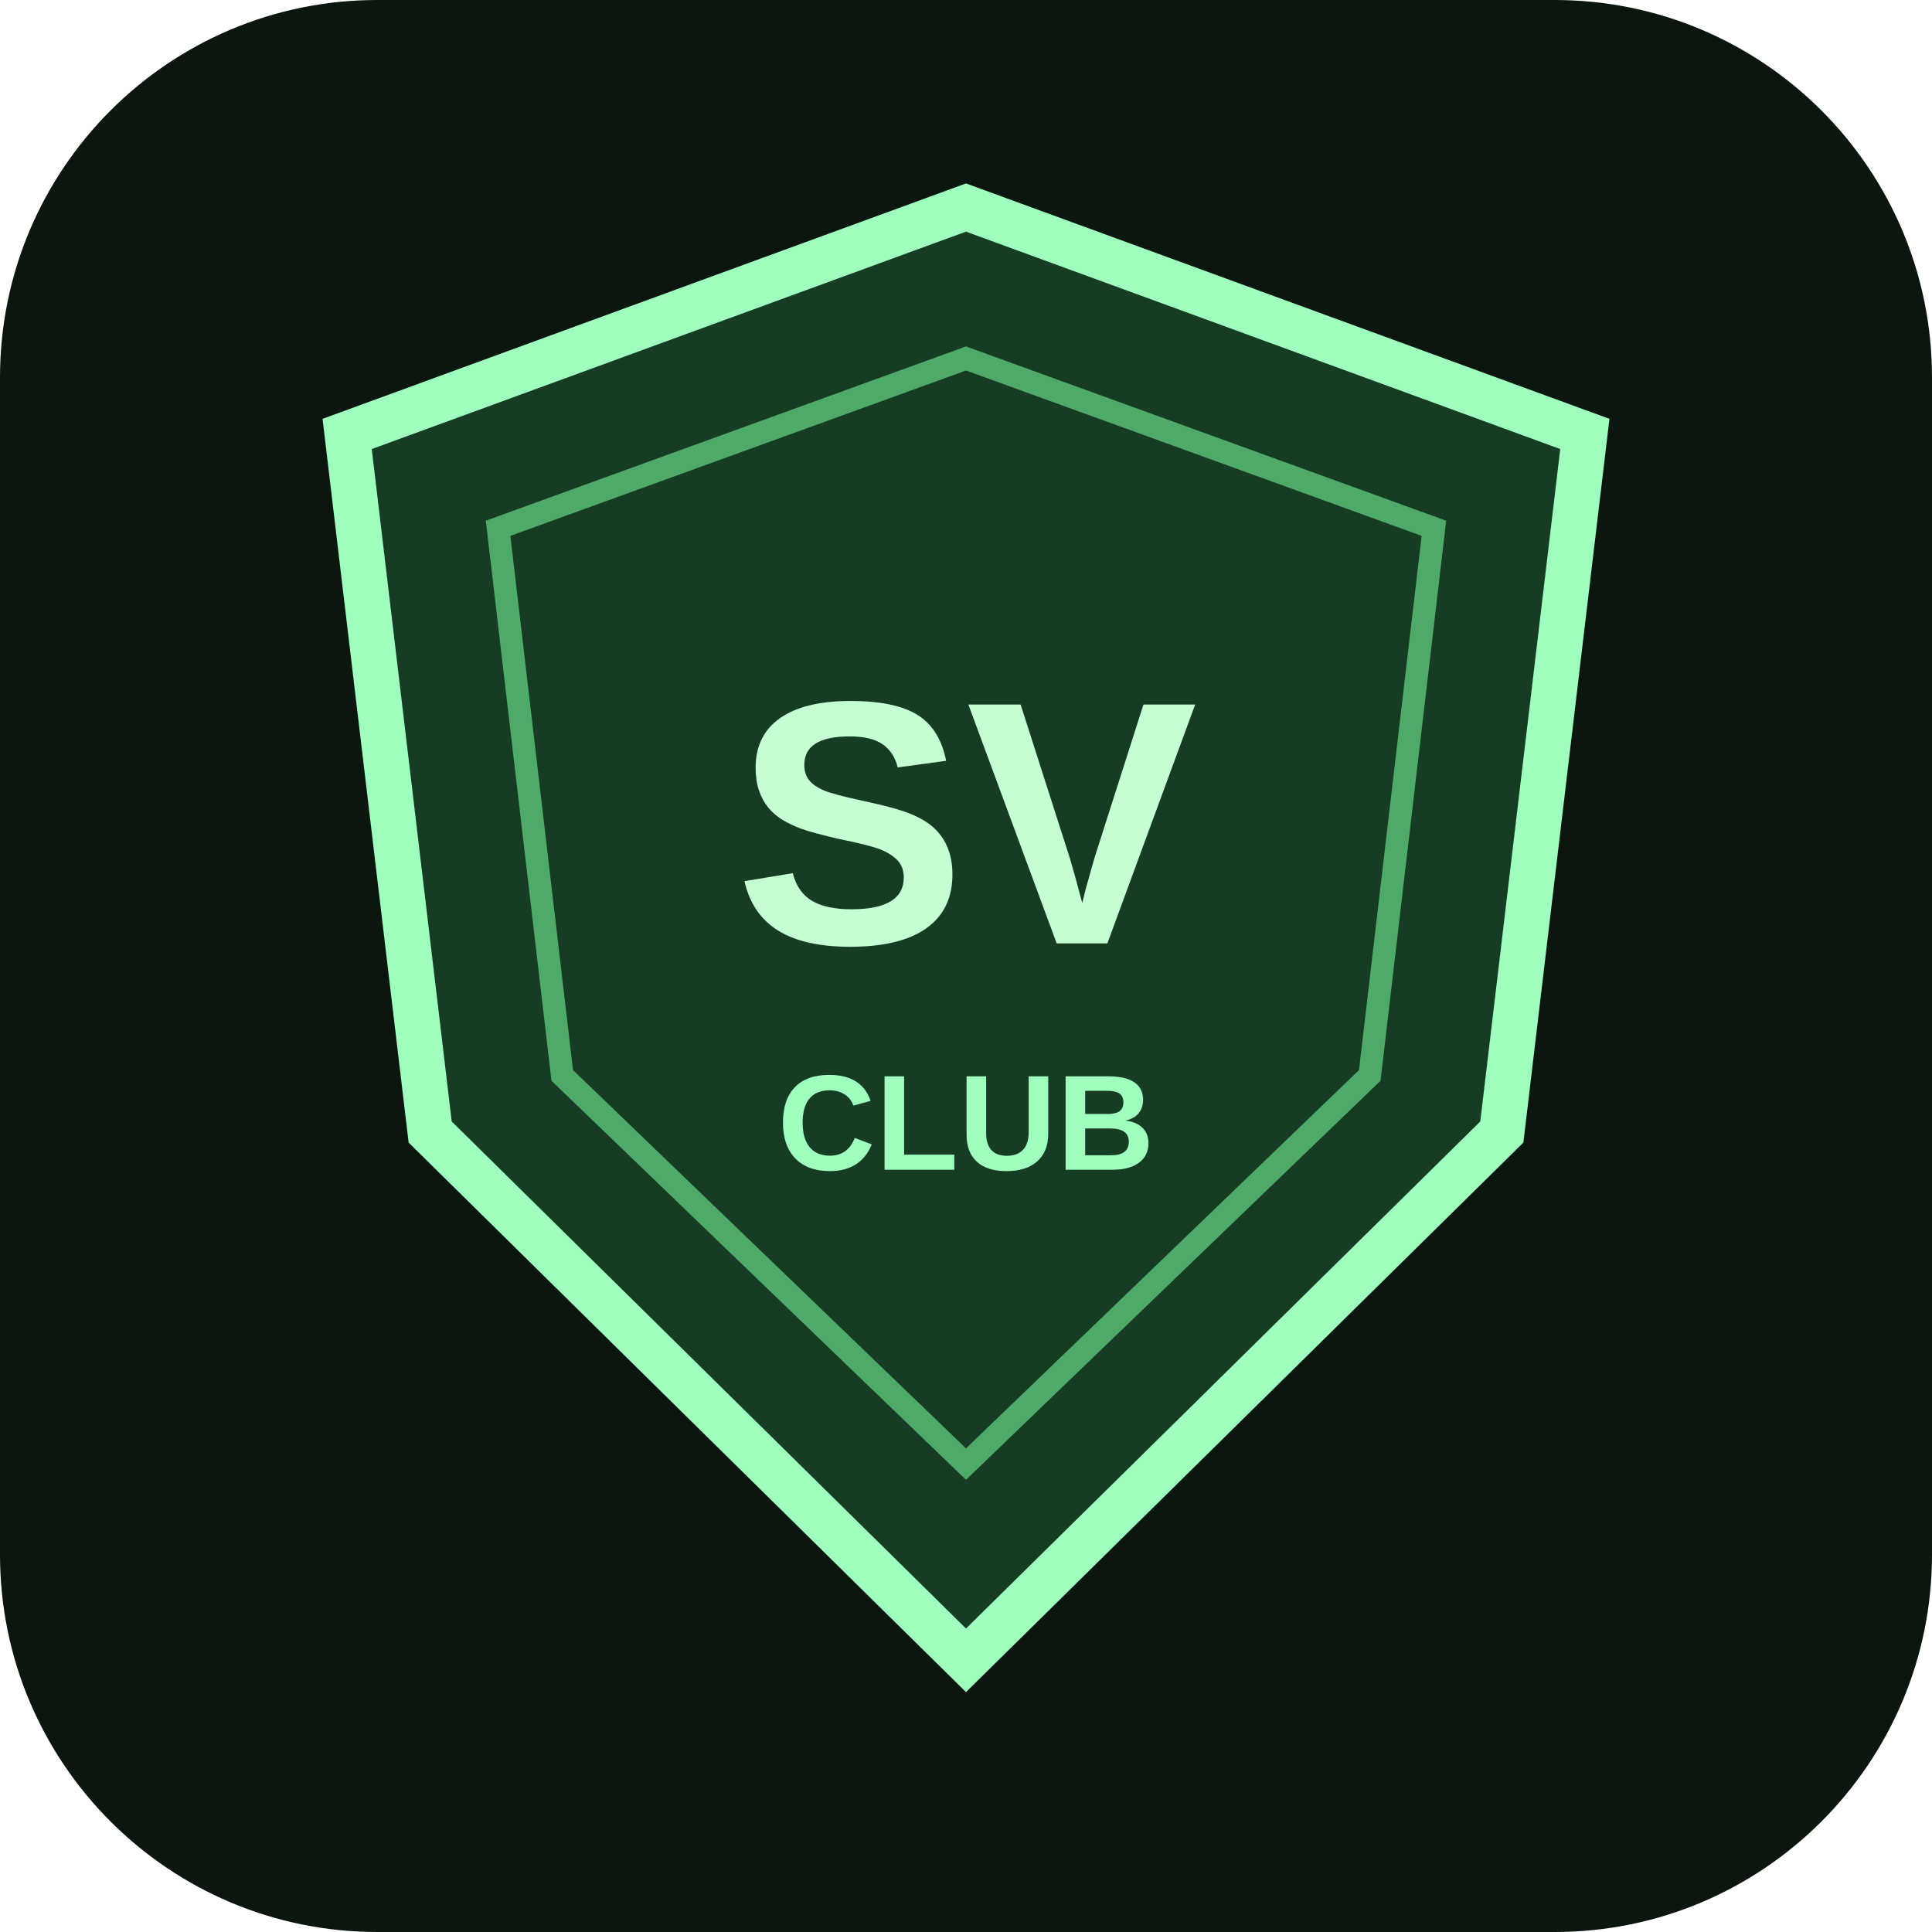
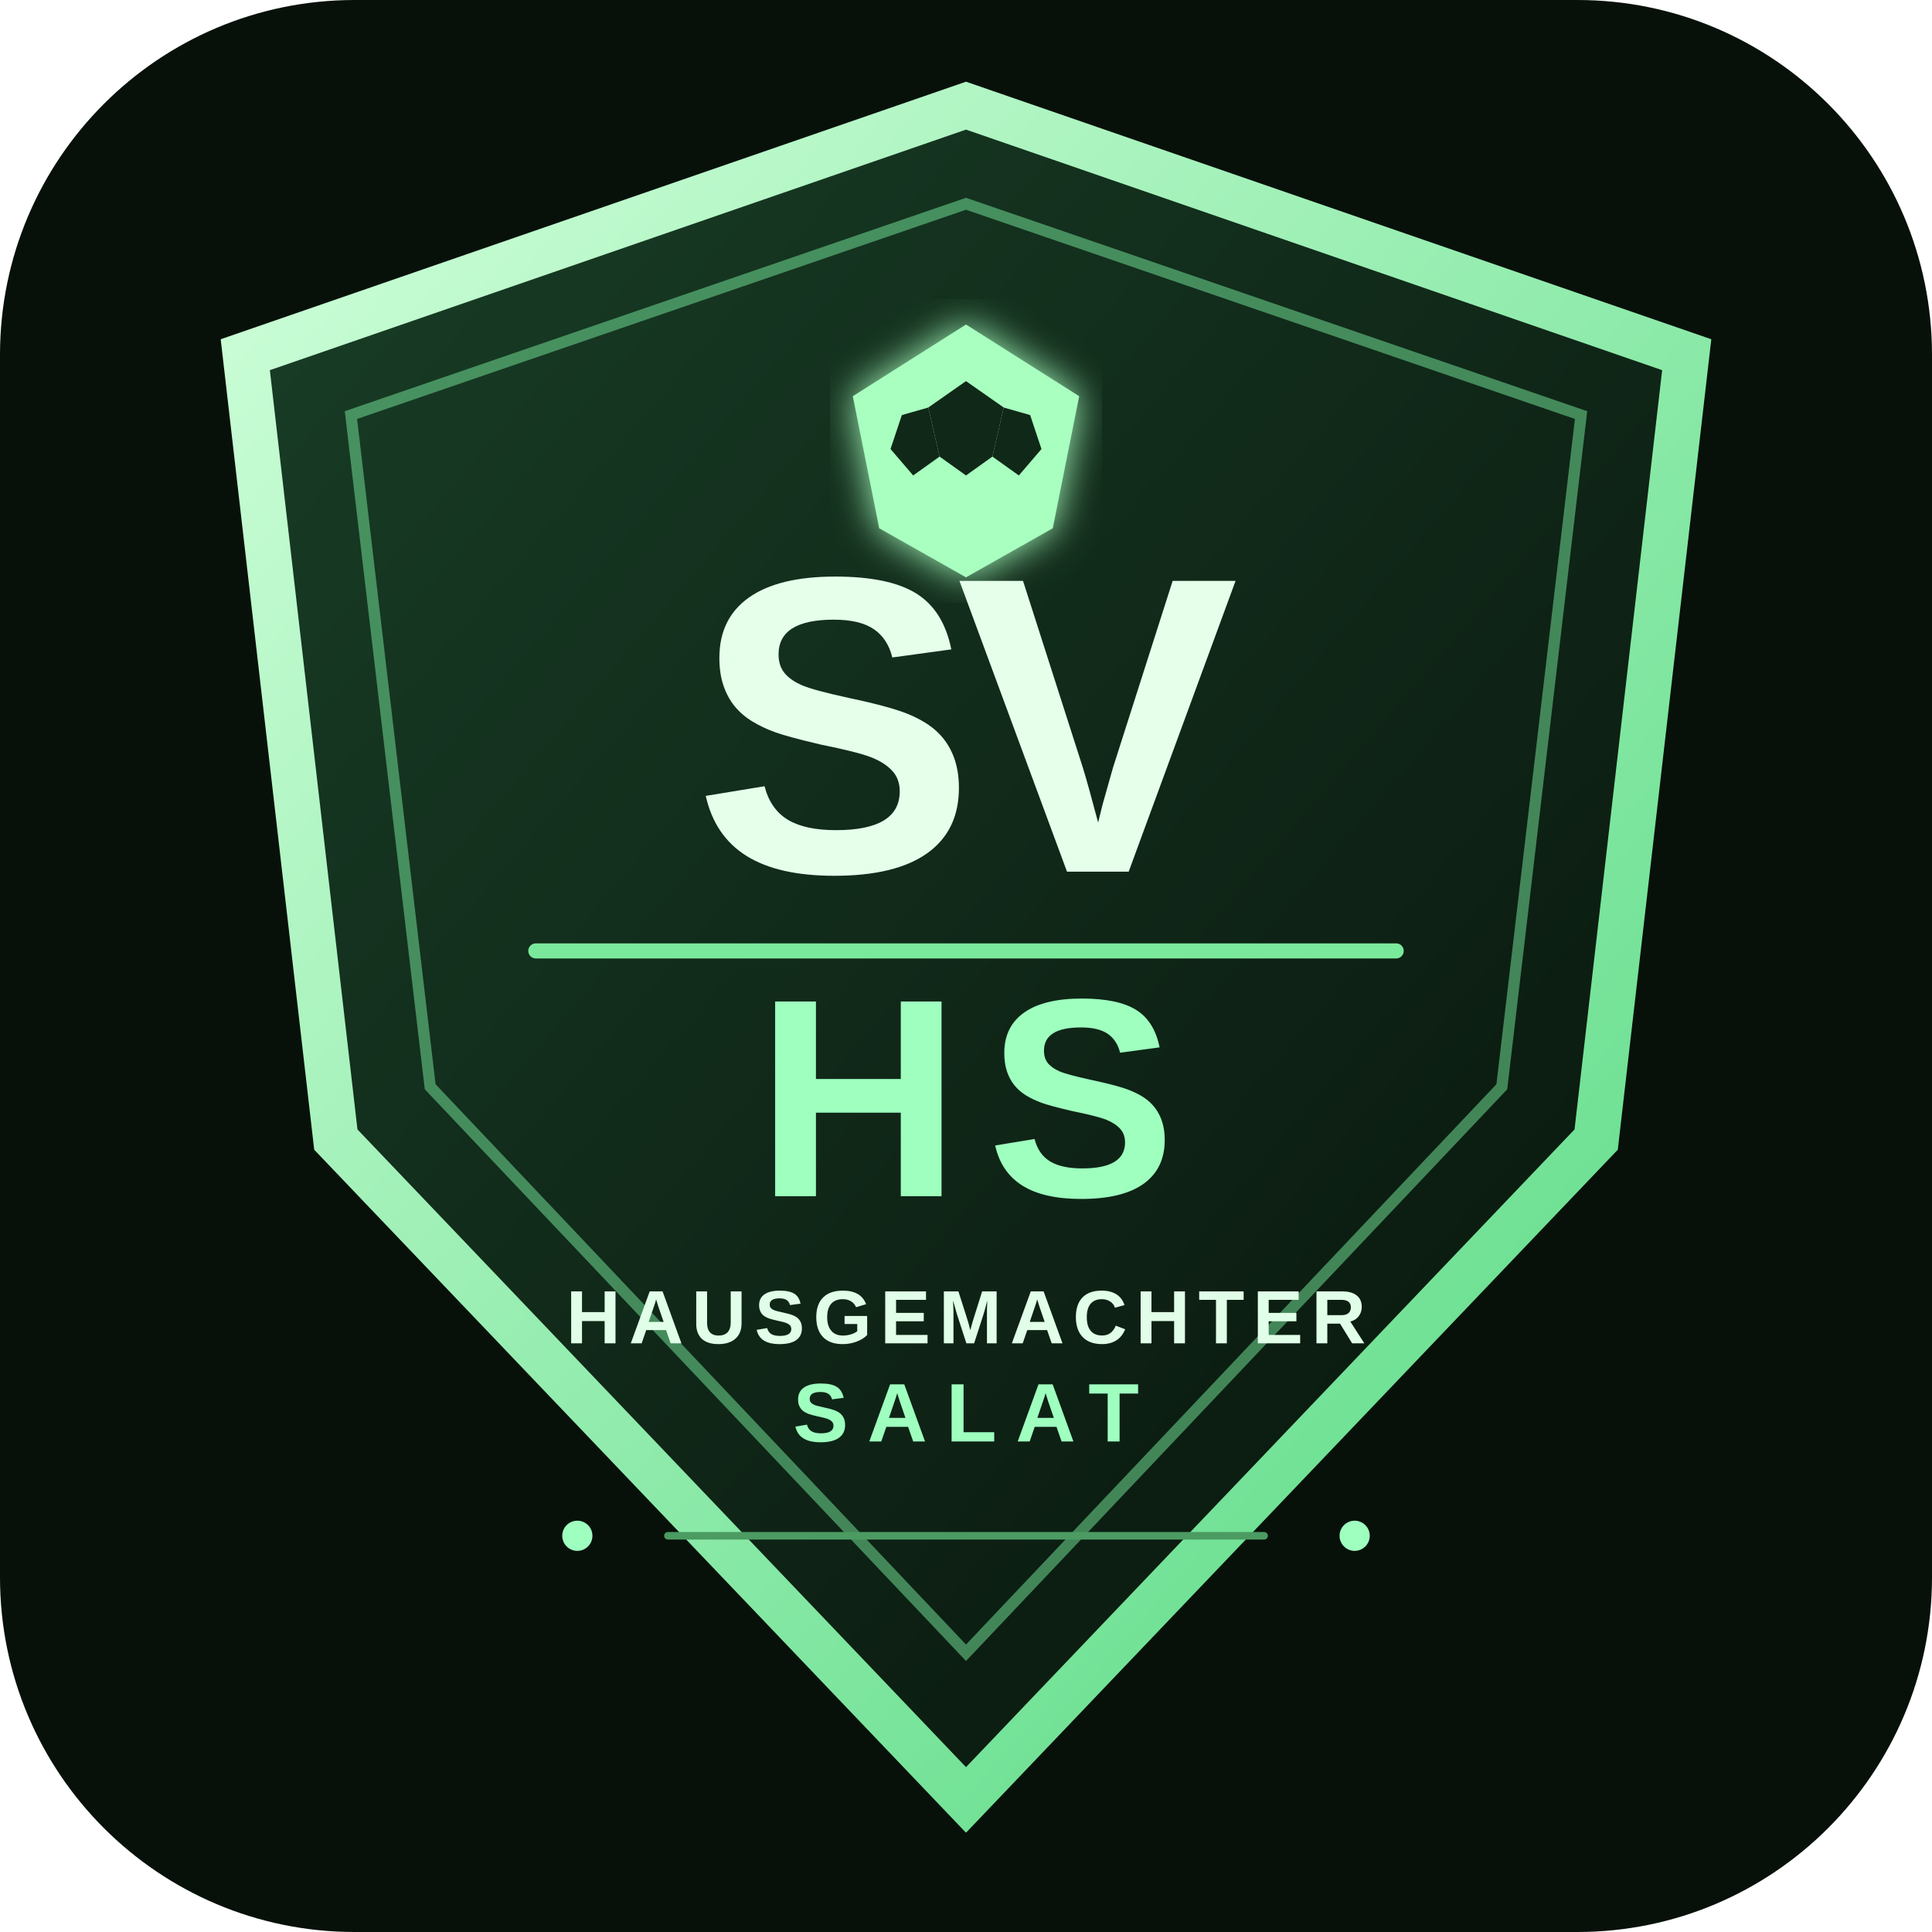
- <svg xmlns="http://www.w3.org/2000/svg" viewBox="0 0 512 512">
-   <rect width="512" height="512" rx="100" fill="#0b160e" />
-   <path d="M256 55 420 115 398 300 256 440 114 300 92 115Z" fill="#163c23" stroke="#9effbf" stroke-width="12" />
-   <path d="M256 95 380 140 363 285 256 388 149 285 132 140Z" fill="none" stroke="#4eaa69" stroke-width="6" />
-   <text x="256" y="250" font-family="Arial,sans-serif" font-weight="800" font-size="92" text-anchor="middle" fill="#c5ffd4">SV</text>
-   <text x="256" y="310" font-family="Arial,sans-serif" font-weight="700" font-size="36" text-anchor="middle" fill="#9effbf">CLUB</text>
+ <svg xmlns="http://www.w3.org/2000/svg" viewBox="0 0 512 512" role="img" aria-labelledby="title desc">
+   <defs>
+     <linearGradient id="bg" x1="0" y1="0" x2="1" y2="1">
+       <stop stop-color="#193f27" />
+       <stop offset="1" stop-color="#07110a" />
+     </linearGradient>
+     <linearGradient id="edge" x1="0" y1="0" x2="1" y2="1">
+       <stop stop-color="#d0ffda" />
+       <stop offset="1" stop-color="#56d982" />
+     </linearGradient>
+     <filter id="glow">
+       <feGaussianBlur stdDeviation="5" result="blur" />
+       <feMerge>
+         <feMergeNode in="blur" />
+         <feMergeNode in="SourceGraphic" />
+       </feMerge>
+     </filter>
+   </defs>
+   <rect width="512" height="512" rx="94" fill="#07110a" />
+   <path d="M256 28 447 94 423 302 256 477 89 302 65 94Z" fill="url(#bg)" stroke="url(#edge)" stroke-width="12" />
+   <path d="M256 54 419 110 398 288 256 438 114 288 93 110Z" fill="none" stroke="#70db91" stroke-opacity=".55" stroke-width="3" />
+   <path d="M256 86 286 105 279 140 256 153 233 140 226 105Z" fill="#a8ffc0" filter="url(#glow)" />
+   <path d="M256 101 266 108 263 121 256 126 249 121 246 108Z" fill="#102817" />
+   <path d="M239 110 246 108 249 121 242 126 236 119Z M266 108 273 110 276 119 270 126 263 121Z" fill="#102817" />
+   <text x="256" y="231" font-family="Arial,sans-serif" font-size="112" font-weight="900" letter-spacing="-5" text-anchor="middle" fill="#e5ffeb">SV</text>
+   <path d="M142 252H370" stroke="#7be99b" stroke-width="4" stroke-linecap="round" />
+   <text x="256" y="317" font-family="Arial,sans-serif" font-size="75" font-weight="900" letter-spacing="7" text-anchor="middle" fill="#9effbf">HS</text>
+   <text x="256" y="356" font-family="Arial,sans-serif" font-size="20" font-weight="800" letter-spacing="2.2" text-anchor="middle" fill="#e1ffe8">HAUSGEMACHTER</text>
+   <text x="256" y="382" font-family="Arial,sans-serif" font-size="22" font-weight="800" letter-spacing="5" text-anchor="middle" fill="#9effbf">SALAT</text>
+   <path d="M177 407H335" stroke="#4b9b62" stroke-width="2" stroke-linecap="round" />
+   <circle cx="153" cy="407" r="4" fill="#9effbf" />
+   <circle cx="359" cy="407" r="4" fill="#9effbf" />
</svg>
